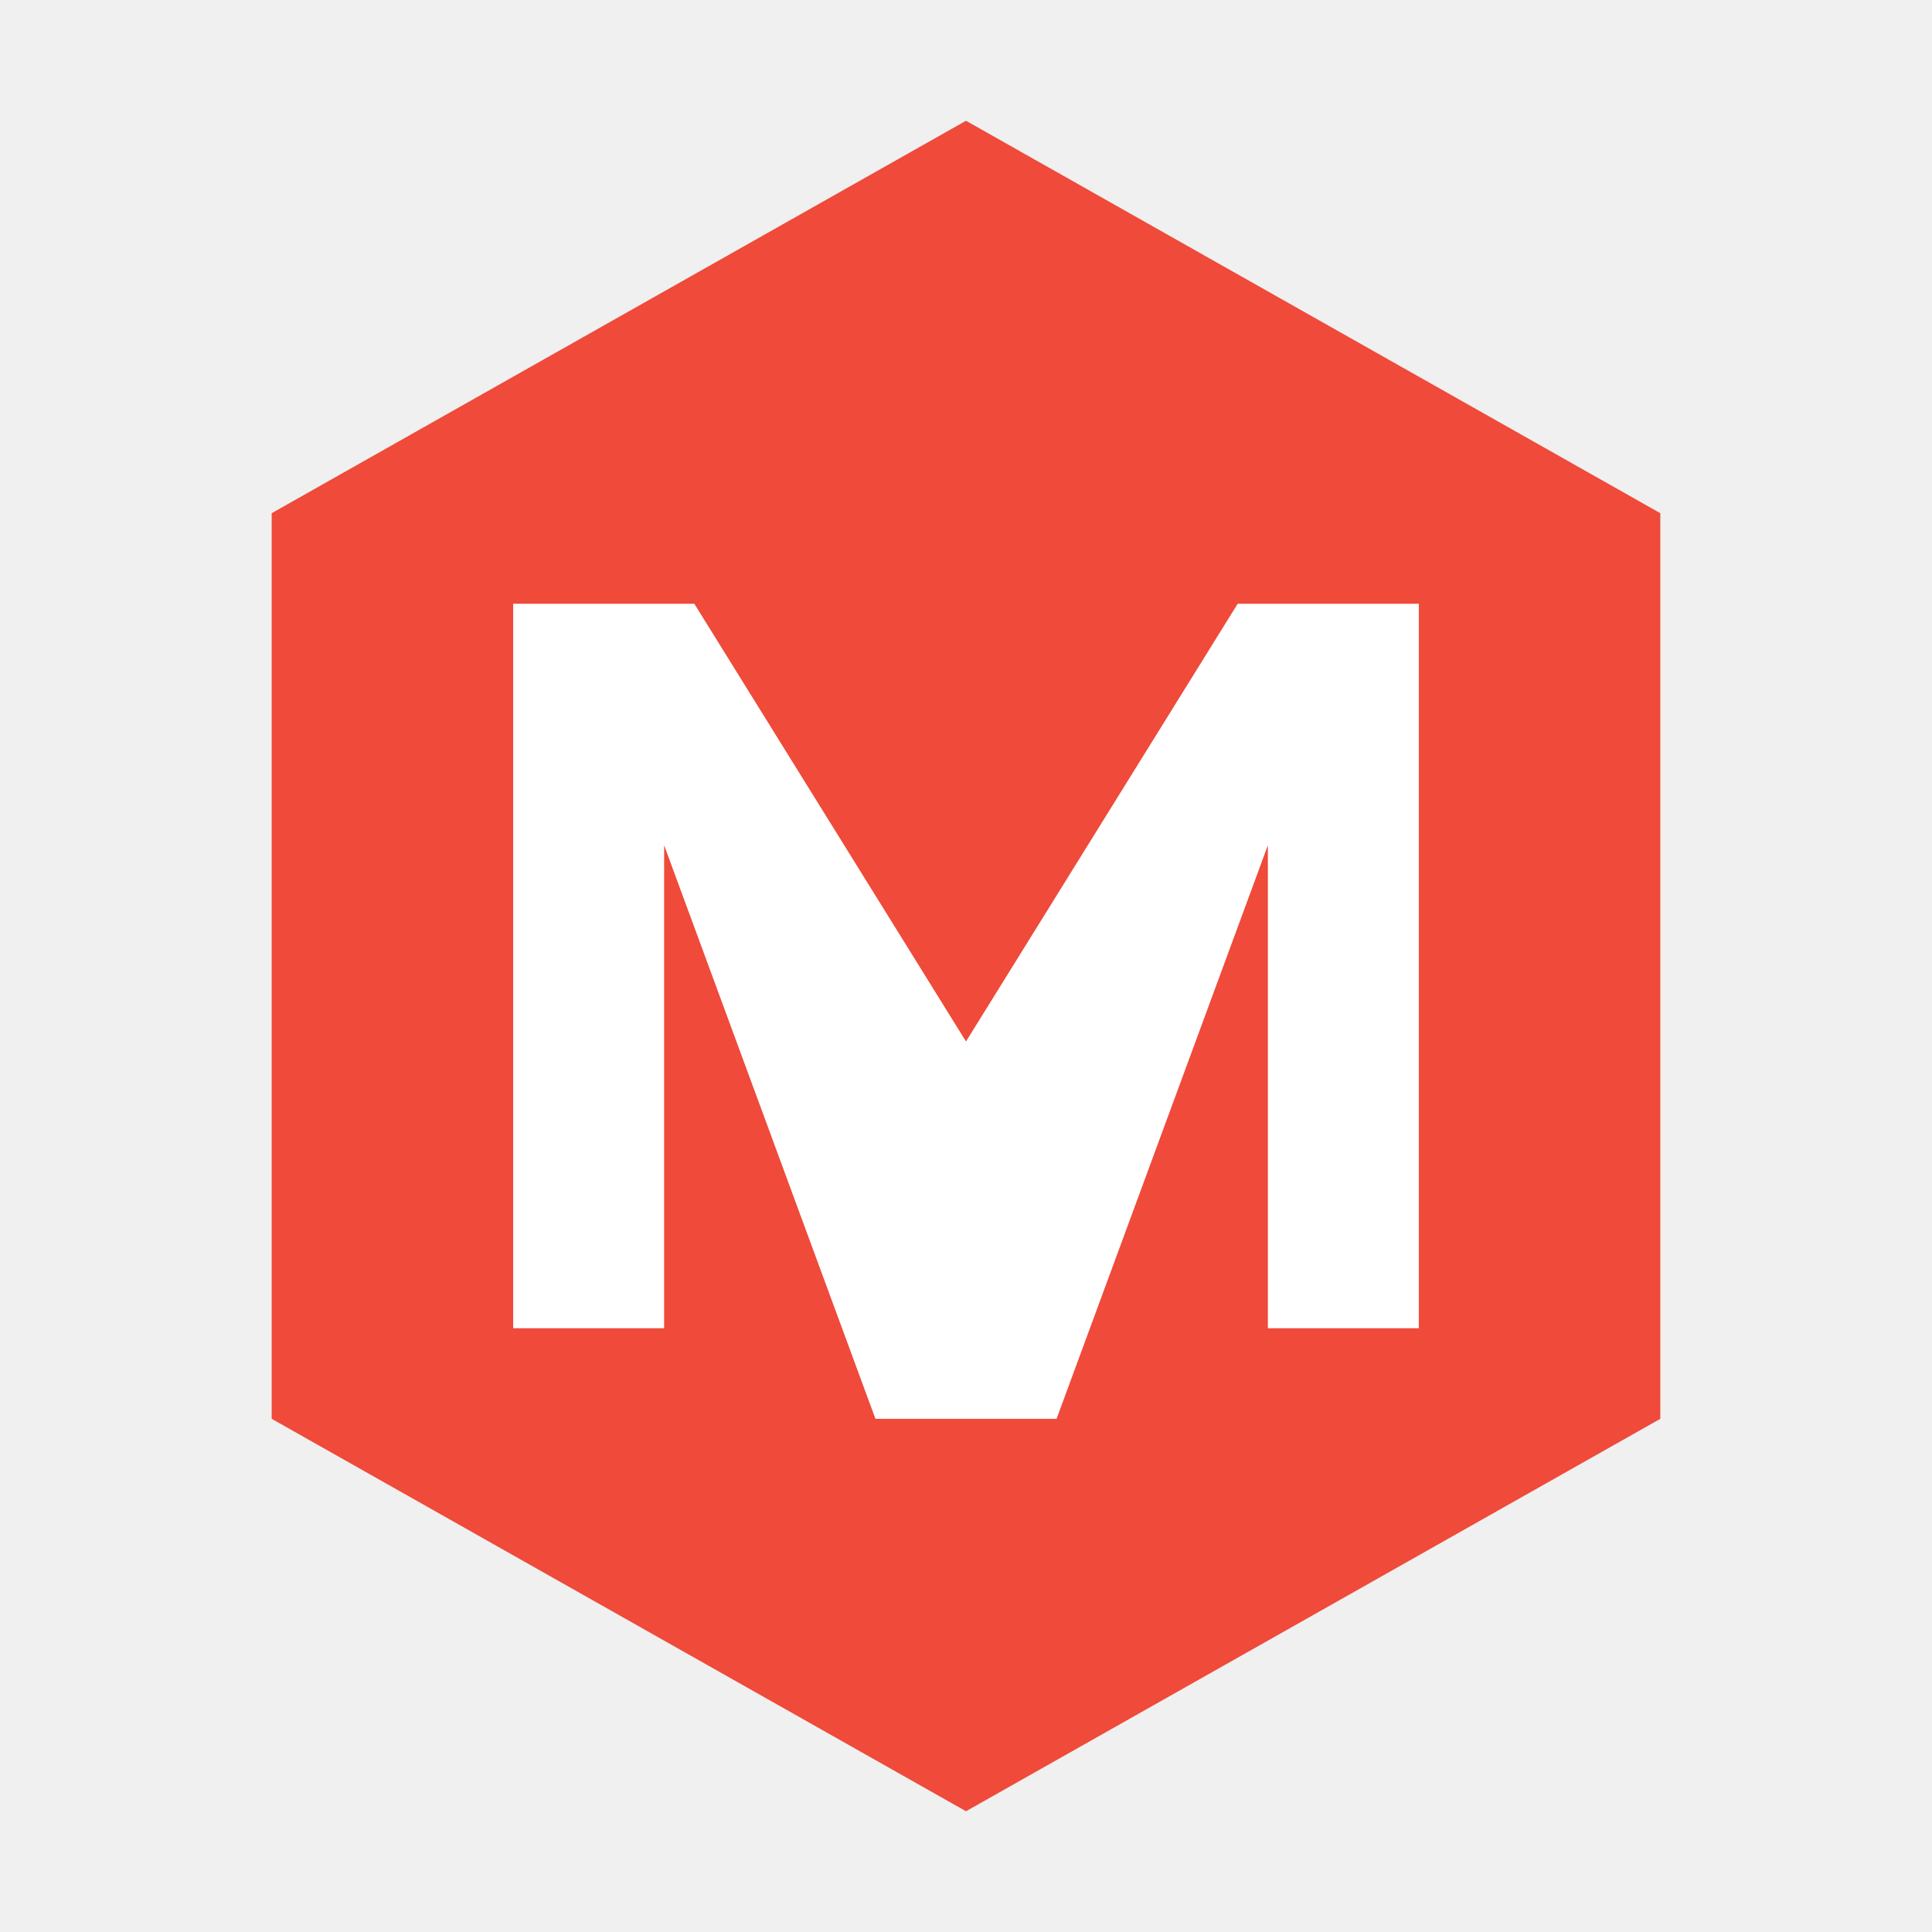
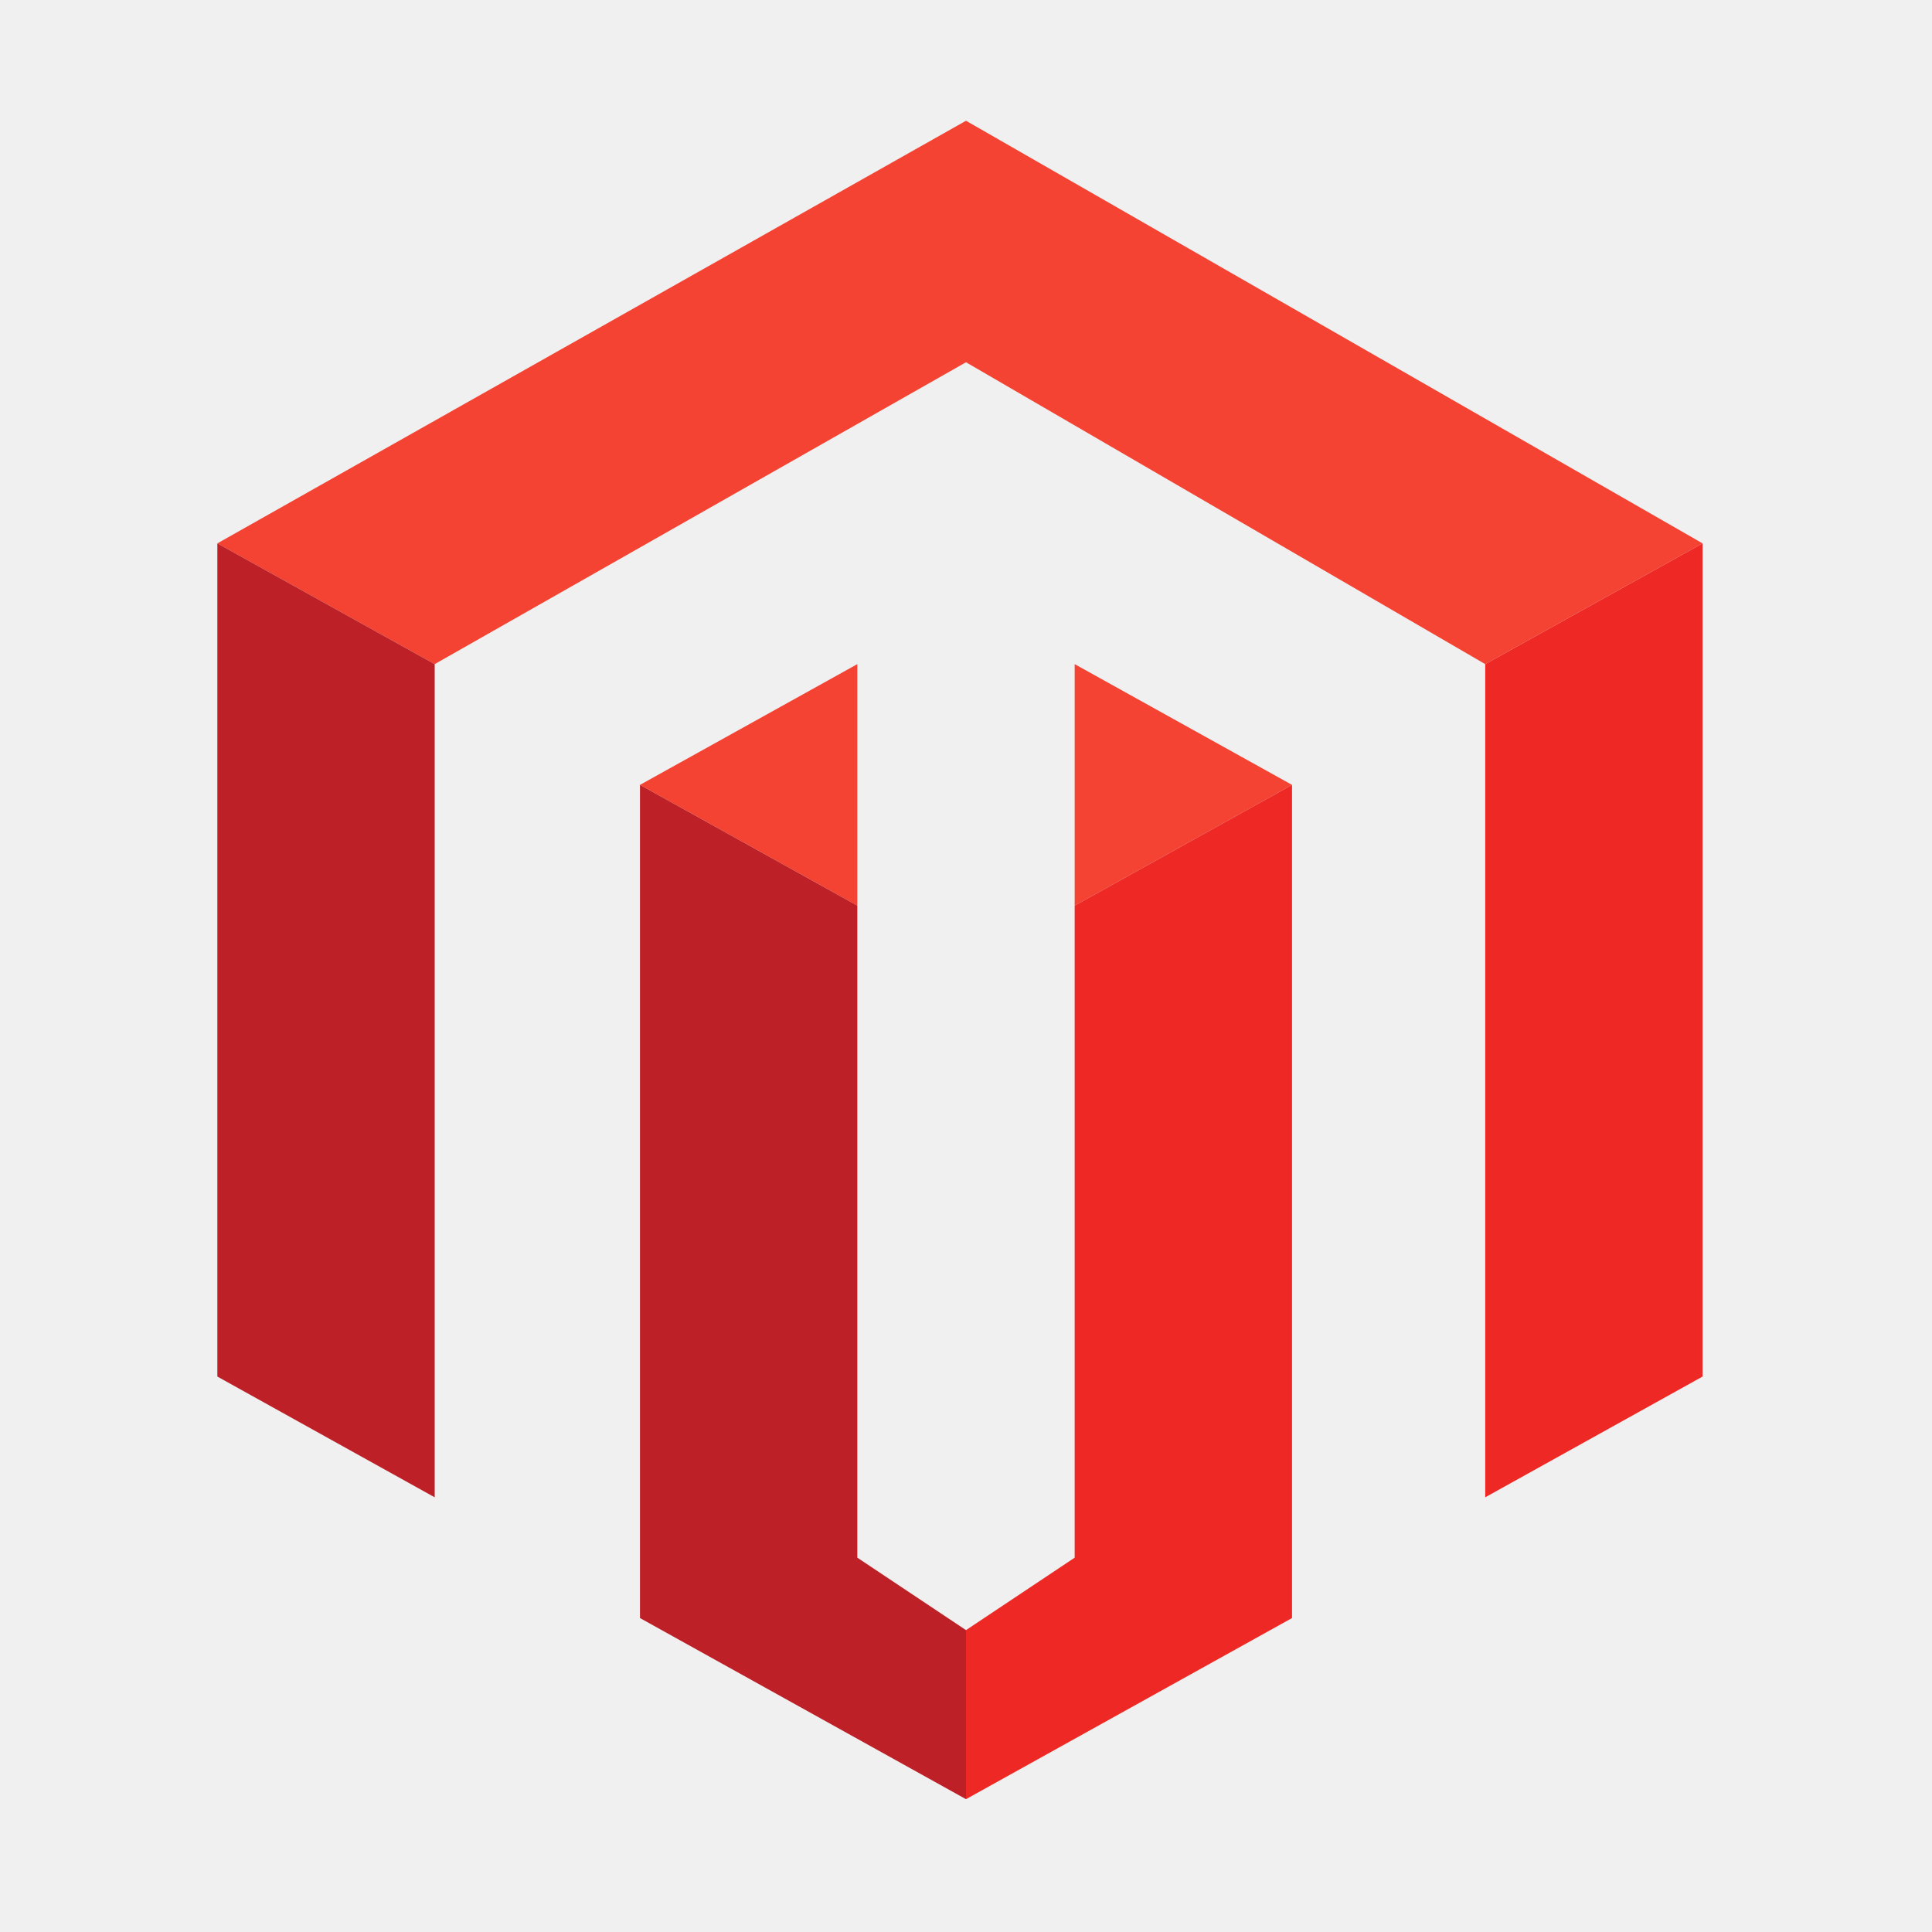
- <svg xmlns="http://www.w3.org/2000/svg" viewBox="0 0 128 128">
-   <polygon fill="#ef4a3a" points="64,8 110,34 110,94 64,120 18,94 18,34" />
-   <path fill="#fff" d="M34 88V40h12l18 29 18-29h12v48h-10V56L70 94h-12L44 56v32H34z" />
+ <svg xmlns="http://www.w3.org/2000/svg" viewBox="0 0 160 160">
+   <path fill="#f44332" d="M80 10 141 45 123 55 80 30 36 55 18 45Z" />
+   <path fill="#bd2026" d="M18 45 36 55 36 124 18 114Z" />
+   <path fill="#ee2925" d="M141 45 123 55 123 124 141 114Z" />
+   <path fill="#f44332" d="M53 65 71 55 71 75Z M89 55 107 65 89 75Z" />
+   <path fill="#bd2026" d="M53 65 71 75 71 129 80 135 80 149 53 134Z" />
+   <path fill="#ee2925" d="M89 75 107 65 107 134 80 149 80 135 89 129Z" />
</svg>
